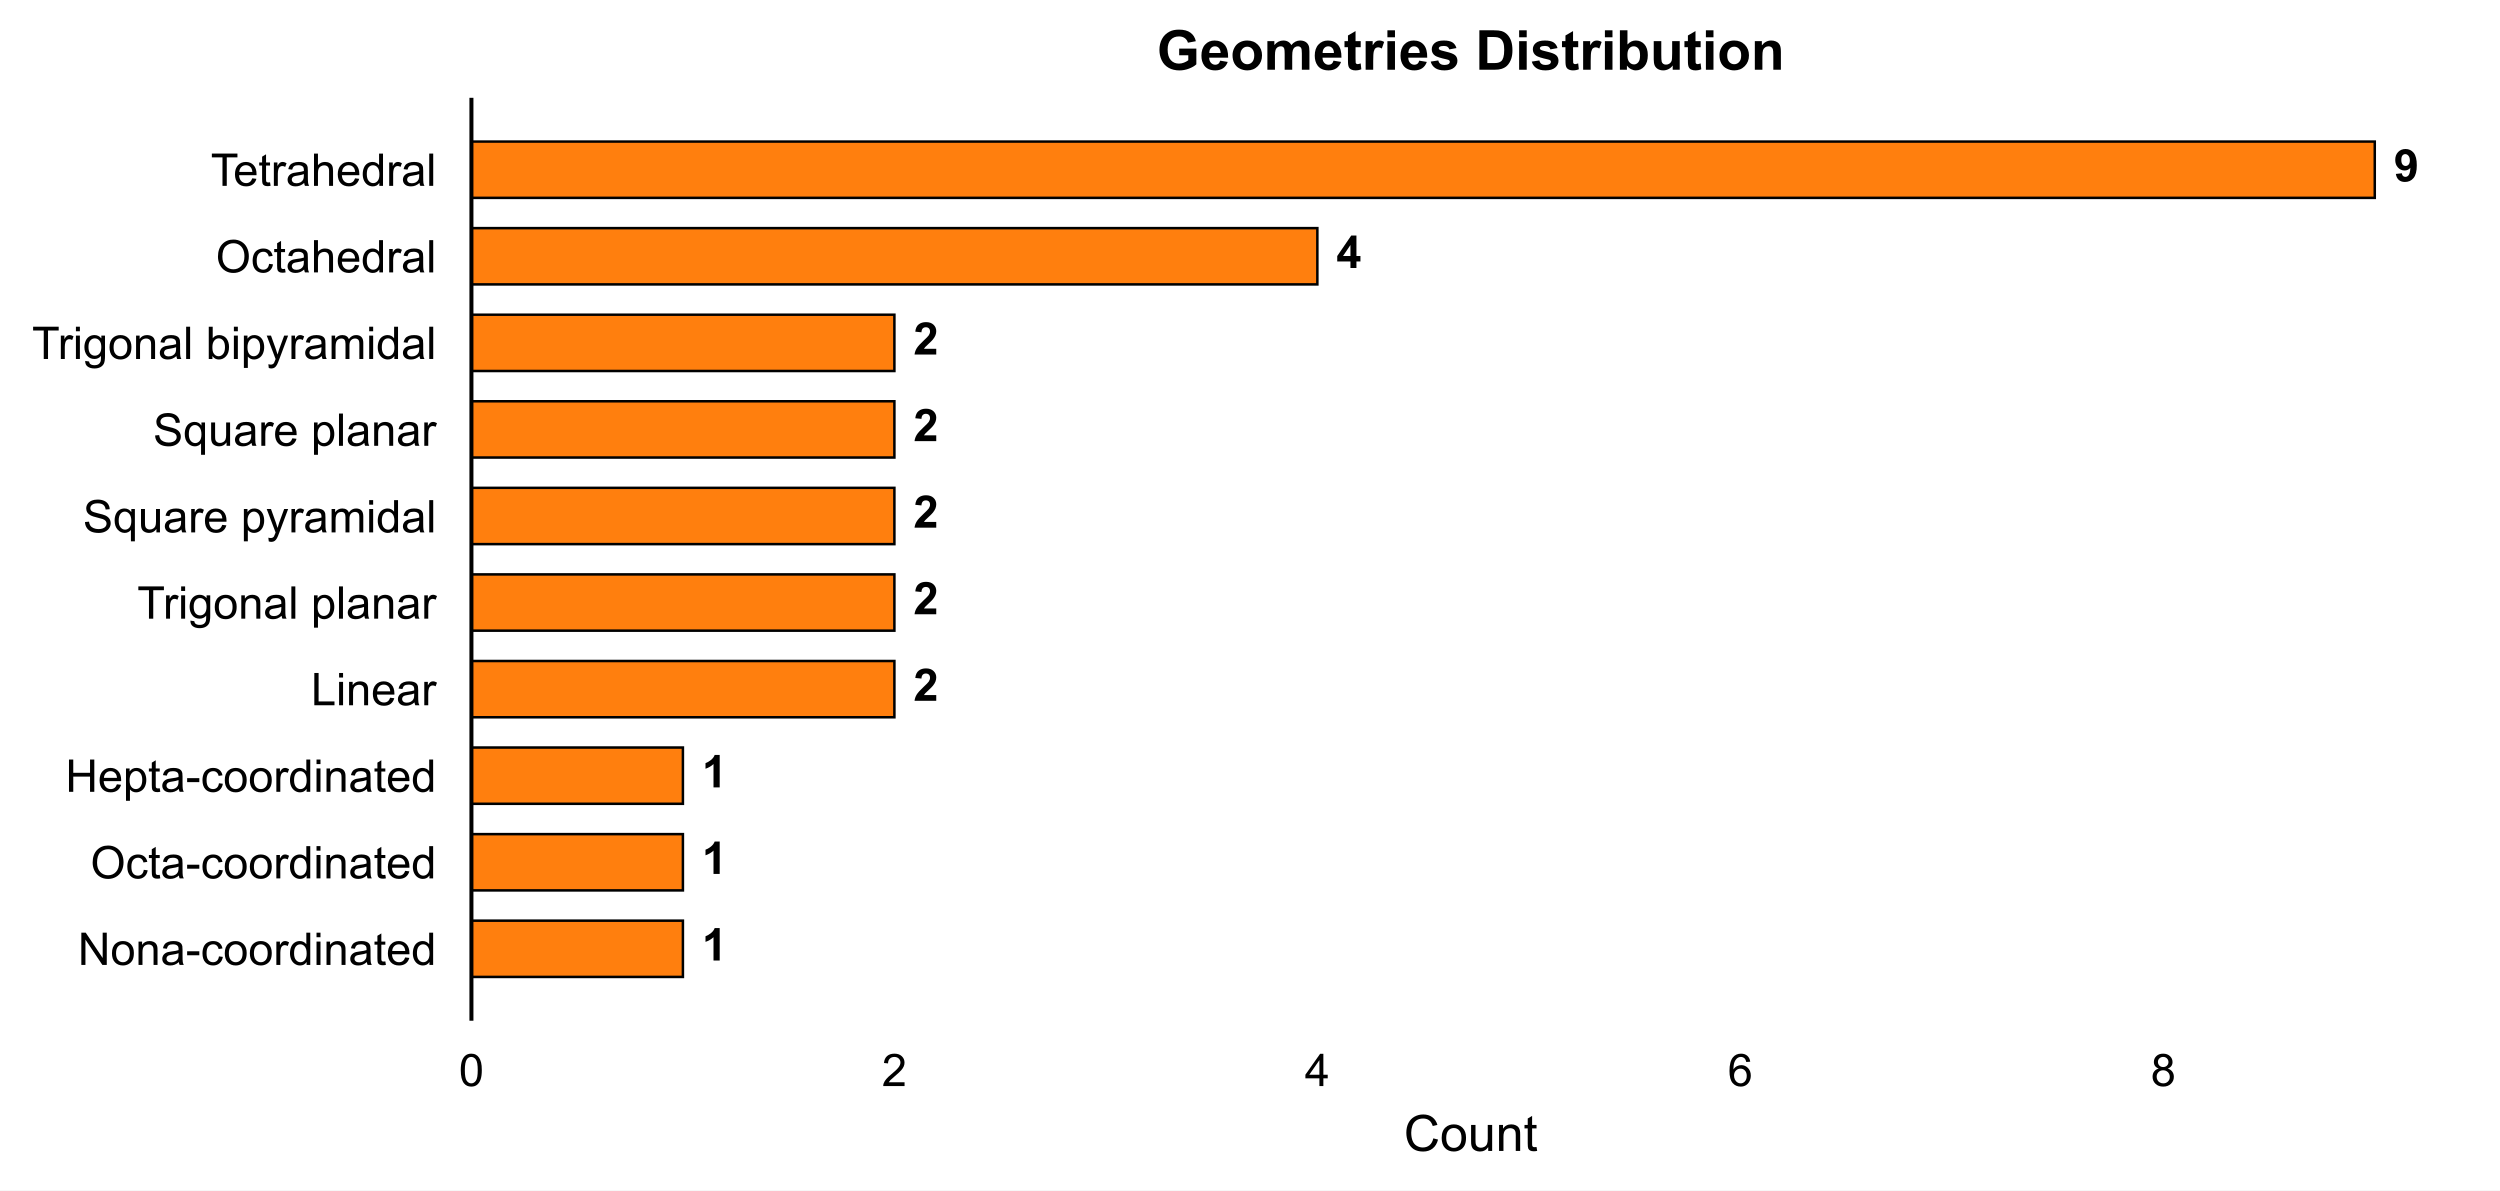
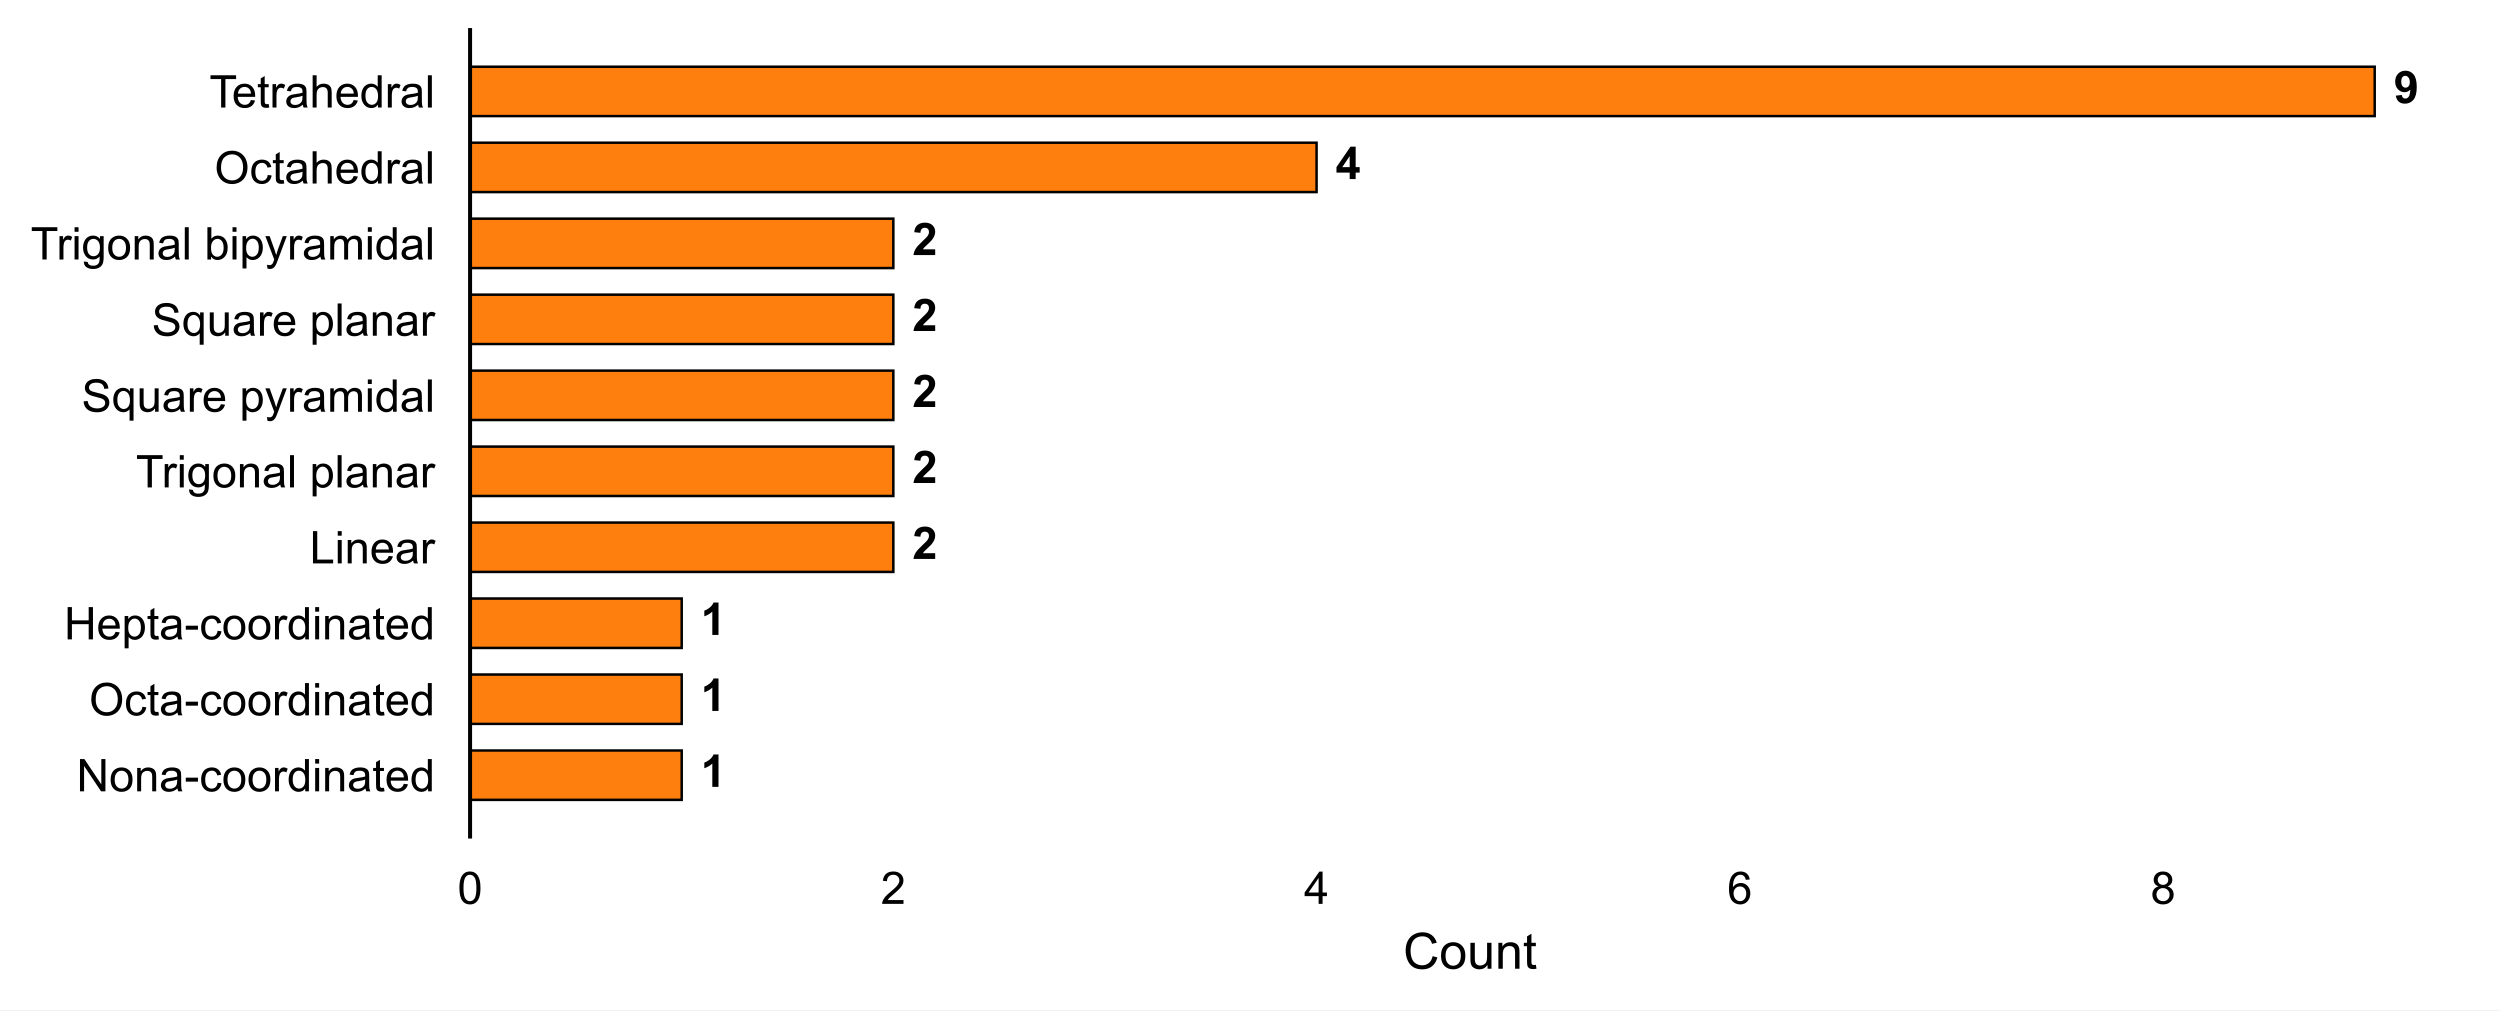
- <svg xmlns="http://www.w3.org/2000/svg" xmlns:xlink="http://www.w3.org/1999/xlink" width="498.96pt" height="237.6pt" viewBox="0 0 498.96 237.6" version="1.1">
+ <svg xmlns="http://www.w3.org/2000/svg" xmlns:xlink="http://www.w3.org/1999/xlink" width="498.96pt" height="201.6pt" viewBox="0 0 498.96 201.6" version="1.1">
  <defs>
    <style type="text/css">*{stroke-linejoin: round; stroke-linecap: butt}</style>
  </defs>
  <g id="figure_1">
    <g id="patch_1">
-       <path d="M 0 237.6  L 498.96 237.6  L 498.96 0  L 0 0  z " style="fill: #ffffff" />
+       <path d="M 0 201.6  L 498.96 201.6  L 498.96 0  L 0 0  z " style="fill: #ffffff" />
    </g>
    <g id="axes_1">
      <g id="patch_2">
-         <path d="M 94.09 203.32  L 492.96 203.32  L 492.96 19.92  L 94.09 19.92  z " style="fill: #ffffff" />
+         <path d="M 93.82 166.96  L 492.96 166.96  L 492.96 6  L 93.82 6  z " style="fill: #ffffff" />
      </g>
      <g id="patch_3">
-         <path d="M 94.09 28.256  L 473.966 28.256  L 473.966 39.487  L 94.09 39.487  z " clip-path="url(#p1de5243f79)" style="fill: #ff7f0e; stroke: #000000; stroke-width: 0.5; stroke-linejoin: miter" />
+         <path d="M 93.82 13.316  L 473.953 13.316  L 473.953 23.173  L 93.82 23.173  z " clip-path="url(#p6112ea1f41)" style="fill: #ff7f0e; stroke: #000000; stroke-width: 0.5; stroke-linejoin: miter" />
      </g>
      <g id="patch_4">
-         <path d="M 94.09 45.534  L 262.924 45.534  L 262.924 56.764  L 94.09 56.764  z " clip-path="url(#p1de5243f79)" style="fill: #ff7f0e; stroke: #000000; stroke-width: 0.5; stroke-linejoin: miter" />
+         <path d="M 93.82 28.48  L 262.768 28.48  L 262.768 38.336  L 93.82 38.336  z " clip-path="url(#p6112ea1f41)" style="fill: #ff7f0e; stroke: #000000; stroke-width: 0.5; stroke-linejoin: miter" />
      </g>
      <g id="patch_5">
-         <path d="M 94.09 62.811  L 178.507 62.811  L 178.507 74.042  L 94.09 74.042  z " clip-path="url(#p1de5243f79)" style="fill: #ff7f0e; stroke: #000000; stroke-width: 0.5; stroke-linejoin: miter" />
+         <path d="M 93.82 43.643  L 178.294 43.643  L 178.294 53.5  L 93.82 53.5  z " clip-path="url(#p6112ea1f41)" style="fill: #ff7f0e; stroke: #000000; stroke-width: 0.5; stroke-linejoin: miter" />
      </g>
      <g id="patch_6">
-         <path d="M 94.09 80.089  L 178.507 80.089  L 178.507 91.319  L 94.09 91.319  z " clip-path="url(#p1de5243f79)" style="fill: #ff7f0e; stroke: #000000; stroke-width: 0.5; stroke-linejoin: miter" />
+         <path d="M 93.82 58.807  L 178.294 58.807  L 178.294 68.663  L 93.82 68.663  z " clip-path="url(#p6112ea1f41)" style="fill: #ff7f0e; stroke: #000000; stroke-width: 0.5; stroke-linejoin: miter" />
      </g>
      <g id="patch_7">
-         <path d="M 94.09 97.366  L 178.507 97.366  L 178.507 108.596  L 94.09 108.596  z " clip-path="url(#p1de5243f79)" style="fill: #ff7f0e; stroke: #000000; stroke-width: 0.5; stroke-linejoin: miter" />
+         <path d="M 93.82 73.97  L 178.294 73.97  L 178.294 83.826  L 93.82 83.826  z " clip-path="url(#p6112ea1f41)" style="fill: #ff7f0e; stroke: #000000; stroke-width: 0.5; stroke-linejoin: miter" />
      </g>
      <g id="patch_8">
-         <path d="M 94.09 114.644  L 178.507 114.644  L 178.507 125.874  L 94.09 125.874  z " clip-path="url(#p1de5243f79)" style="fill: #ff7f0e; stroke: #000000; stroke-width: 0.5; stroke-linejoin: miter" />
+         <path d="M 93.82 89.134  L 178.294 89.134  L 178.294 98.99  L 93.82 98.99  z " clip-path="url(#p6112ea1f41)" style="fill: #ff7f0e; stroke: #000000; stroke-width: 0.5; stroke-linejoin: miter" />
      </g>
      <g id="patch_9">
-         <path d="M 94.09 131.921  L 178.507 131.921  L 178.507 143.151  L 94.09 143.151  z " clip-path="url(#p1de5243f79)" style="fill: #ff7f0e; stroke: #000000; stroke-width: 0.5; stroke-linejoin: miter" />
+         <path d="M 93.82 104.297  L 178.294 104.297  L 178.294 114.153  L 93.82 114.153  z " clip-path="url(#p6112ea1f41)" style="fill: #ff7f0e; stroke: #000000; stroke-width: 0.5; stroke-linejoin: miter" />
      </g>
      <g id="patch_10">
-         <path d="M 94.09 149.198  L 136.298 149.198  L 136.298 160.429  L 94.09 160.429  z " clip-path="url(#p1de5243f79)" style="fill: #ff7f0e; stroke: #000000; stroke-width: 0.5; stroke-linejoin: miter" />
+         <path d="M 93.82 119.46  L 136.057 119.46  L 136.057 129.317  L 93.82 129.317  z " clip-path="url(#p6112ea1f41)" style="fill: #ff7f0e; stroke: #000000; stroke-width: 0.5; stroke-linejoin: miter" />
      </g>
      <g id="patch_11">
-         <path d="M 94.09 166.476  L 136.298 166.476  L 136.298 177.706  L 94.09 177.706  z " clip-path="url(#p1de5243f79)" style="fill: #ff7f0e; stroke: #000000; stroke-width: 0.5; stroke-linejoin: miter" />
+         <path d="M 93.82 134.624  L 136.057 134.624  L 136.057 144.48  L 93.82 144.48  z " clip-path="url(#p6112ea1f41)" style="fill: #ff7f0e; stroke: #000000; stroke-width: 0.5; stroke-linejoin: miter" />
      </g>
      <g id="patch_12">
-         <path d="M 94.09 183.753  L 136.298 183.753  L 136.298 194.984  L 94.09 194.984  z " clip-path="url(#p1de5243f79)" style="fill: #ff7f0e; stroke: #000000; stroke-width: 0.5; stroke-linejoin: miter" />
+         <path d="M 93.82 149.787  L 136.057 149.787  L 136.057 159.644  L 93.82 159.644  z " clip-path="url(#p6112ea1f41)" style="fill: #ff7f0e; stroke: #000000; stroke-width: 0.5; stroke-linejoin: miter" />
      </g>
      <g id="matplotlib.axis_1">
        <g id="xtick_1">
          <g id="text_1">
-             <g transform="translate(91.58758 216.762) scale(0.09 -0.09)">
+             <g transform="translate(91.31758 180.402) scale(0.09 -0.09)">
              <defs>
                <path id="ArialMT-30" d="M 266 2259  Q 266 3072 433 3567  Q 600 4063 929 4331  Q 1259 4600 1759 4600  Q 2128 4600 2406 4451  Q 2684 4303 2865 4023  Q 3047 3744 3150 3342  Q 3253 2941 3253 2259  Q 3253 1453 3087 958  Q 2922 463 2592 192  Q 2263 -78 1759 -78  Q 1097 -78 719 397  Q 266 969 266 2259  z M 844 2259  Q 844 1131 1108 757  Q 1372 384 1759 384  Q 2147 384 2411 759  Q 2675 1134 2675 2259  Q 2675 3391 2411 3762  Q 2147 4134 1753 4134  Q 1366 4134 1134 3806  Q 844 3388 844 2259  z " transform="scale(0.015625)" />
              </defs>
              <use xlink:href="#ArialMT-30" />
            </g>
          </g>
        </g>
        <g id="xtick_2">
          <g id="text_2">
-             <g transform="translate(176.0045 216.762) scale(0.09 -0.09)">
+             <g transform="translate(175.7917 180.402) scale(0.09 -0.09)">
              <defs>
                <path id="ArialMT-32" d="M 3222 541  L 3222 0  L 194 0  Q 188 203 259 391  Q 375 700 629 1000  Q 884 1300 1366 1694  Q 2113 2306 2375 2664  Q 2638 3022 2638 3341  Q 2638 3675 2398 3904  Q 2159 4134 1775 4134  Q 1369 4134 1125 3890  Q 881 3647 878 3216  L 300 3275  Q 359 3922 746 4261  Q 1134 4600 1788 4600  Q 2447 4600 2831 4234  Q 3216 3869 3216 3328  Q 3216 3053 3103 2787  Q 2991 2522 2730 2228  Q 2469 1934 1863 1422  Q 1356 997 1212 845  Q 1069 694 975 541  L 3222 541  z " transform="scale(0.015625)" />
              </defs>
              <use xlink:href="#ArialMT-32" />
            </g>
          </g>
        </g>
        <g id="xtick_3">
          <g id="text_3">
-             <g transform="translate(260.4214 216.762) scale(0.09 -0.09)">
+             <g transform="translate(260.2657 180.402) scale(0.09 -0.09)">
              <defs>
                <path id="ArialMT-34" d="M 2069 0  L 2069 1097  L 81 1097  L 81 1613  L 2172 4581  L 2631 4581  L 2631 1613  L 3250 1613  L 3250 1097  L 2631 1097  L 2631 0  L 2069 0  z M 2069 1613  L 2069 3678  L 634 1613  L 2069 1613  z " transform="scale(0.015625)" />
              </defs>
              <use xlink:href="#ArialMT-34" />
            </g>
          </g>
        </g>
        <g id="xtick_4">
          <g id="text_4">
-             <g transform="translate(344.8384 216.762) scale(0.09 -0.09)">
+             <g transform="translate(344.7398 180.402) scale(0.09 -0.09)">
              <defs>
                <path id="ArialMT-36" d="M 3184 3459  L 2625 3416  Q 2550 3747 2413 3897  Q 2184 4138 1850 4138  Q 1581 4138 1378 3988  Q 1113 3794 959 3422  Q 806 3050 800 2363  Q 1003 2672 1297 2822  Q 1591 2972 1913 2972  Q 2475 2972 2870 2558  Q 3266 2144 3266 1488  Q 3266 1056 3080 686  Q 2894 316 2569 119  Q 2244 -78 1831 -78  Q 1128 -78 684 439  Q 241 956 241 2144  Q 241 3472 731 4075  Q 1159 4600 1884 4600  Q 2425 4600 2770 4297  Q 3116 3994 3184 3459  z M 888 1484  Q 888 1194 1011 928  Q 1134 663 1356 523  Q 1578 384 1822 384  Q 2178 384 2434 671  Q 2691 959 2691 1453  Q 2691 1928 2437 2201  Q 2184 2475 1800 2475  Q 1419 2475 1153 2201  Q 888 1928 888 1484  z " transform="scale(0.015625)" />
              </defs>
              <use xlink:href="#ArialMT-36" />
            </g>
          </g>
        </g>
        <g id="xtick_5">
          <g id="text_5">
-             <g transform="translate(429.2553 216.762) scale(0.09 -0.09)">
+             <g transform="translate(429.2139 180.402) scale(0.09 -0.09)">
              <defs>
                <path id="ArialMT-38" d="M 1131 2484  Q 781 2613 612 2850  Q 444 3088 444 3419  Q 444 3919 803 4259  Q 1163 4600 1759 4600  Q 2359 4600 2725 4251  Q 3091 3903 3091 3403  Q 3091 3084 2923 2848  Q 2756 2613 2416 2484  Q 2838 2347 3058 2040  Q 3278 1734 3278 1309  Q 3278 722 2862 322  Q 2447 -78 1769 -78  Q 1091 -78 675 323  Q 259 725 259 1325  Q 259 1772 486 2073  Q 713 2375 1131 2484  z M 1019 3438  Q 1019 3113 1228 2906  Q 1438 2700 1772 2700  Q 2097 2700 2305 2904  Q 2513 3109 2513 3406  Q 2513 3716 2298 3927  Q 2084 4138 1766 4138  Q 1444 4138 1231 3931  Q 1019 3725 1019 3438  z M 838 1322  Q 838 1081 952 856  Q 1066 631 1291 507  Q 1516 384 1775 384  Q 2178 384 2440 643  Q 2703 903 2703 1303  Q 2703 1709 2433 1975  Q 2163 2241 1756 2241  Q 1359 2241 1098 1978  Q 838 1716 838 1322  z " transform="scale(0.015625)" />
              </defs>
              <use xlink:href="#ArialMT-38" />
            </g>
          </g>
        </g>
        <g id="text_6">
-           <g transform="translate(280.1836 229.7086) scale(0.1 -0.1)">
+           <g transform="translate(280.0486 193.3486) scale(0.1 -0.1)">
            <defs>
              <path id="ArialMT-43" d="M 3763 1606  L 4369 1453  Q 4178 706 3683 314  Q 3188 -78 2472 -78  Q 1731 -78 1267 223  Q 803 525 561 1097  Q 319 1669 319 2325  Q 319 3041 592 3573  Q 866 4106 1370 4382  Q 1875 4659 2481 4659  Q 3169 4659 3637 4309  Q 4106 3959 4291 3325  L 3694 3184  Q 3534 3684 3231 3912  Q 2928 4141 2469 4141  Q 1941 4141 1586 3887  Q 1231 3634 1087 3207  Q 944 2781 944 2328  Q 944 1744 1114 1308  Q 1284 872 1643 656  Q 2003 441 2422 441  Q 2931 441 3284 734  Q 3638 1028 3763 1606  z " transform="scale(0.015625)" />
              <path id="ArialMT-6f" d="M 213 1659  Q 213 2581 725 3025  Q 1153 3394 1769 3394  Q 2453 3394 2887 2945  Q 3322 2497 3322 1706  Q 3322 1066 3130 698  Q 2938 331 2570 128  Q 2203 -75 1769 -75  Q 1072 -75 642 372  Q 213 819 213 1659  z M 791 1659  Q 791 1022 1069 705  Q 1347 388 1769 388  Q 2188 388 2466 706  Q 2744 1025 2744 1678  Q 2744 2294 2464 2611  Q 2184 2928 1769 2928  Q 1347 2928 1069 2612  Q 791 2297 791 1659  z " transform="scale(0.015625)" />
              <path id="ArialMT-75" d="M 2597 0  L 2597 488  Q 2209 -75 1544 -75  Q 1250 -75 995 37  Q 741 150 617 320  Q 494 491 444 738  Q 409 903 409 1263  L 409 3319  L 972 3319  L 972 1478  Q 972 1038 1006 884  Q 1059 663 1231 536  Q 1403 409 1656 409  Q 1909 409 2131 539  Q 2353 669 2445 892  Q 2538 1116 2538 1541  L 2538 3319  L 3100 3319  L 3100 0  L 2597 0  z " transform="scale(0.015625)" />
              <path id="ArialMT-6e" d="M 422 0  L 422 3319  L 928 3319  L 928 2847  Q 1294 3394 1984 3394  Q 2284 3394 2536 3286  Q 2788 3178 2913 3003  Q 3038 2828 3088 2588  Q 3119 2431 3119 2041  L 3119 0  L 2556 0  L 2556 2019  Q 2556 2363 2490 2533  Q 2425 2703 2258 2804  Q 2091 2906 1866 2906  Q 1506 2906 1245 2678  Q 984 2450 984 1813  L 984 0  L 422 0  z " transform="scale(0.015625)" />
              <path id="ArialMT-74" d="M 1650 503  L 1731 6  Q 1494 -44 1306 -44  Q 1000 -44 831 53  Q 663 150 594 308  Q 525 466 525 972  L 525 2881  L 113 2881  L 113 3319  L 525 3319  L 525 4141  L 1084 4478  L 1084 3319  L 1650 3319  L 1650 2881  L 1084 2881  L 1084 941  Q 1084 700 1114 631  Q 1144 563 1211 522  Q 1278 481 1403 481  Q 1497 481 1650 503  z " transform="scale(0.015625)" />
            </defs>
            <use xlink:href="#ArialMT-43" />
            <use xlink:href="#ArialMT-6f" x="72.217" />
            <use xlink:href="#ArialMT-75" x="127.832" />
            <use xlink:href="#ArialMT-6e" x="183.447" />
            <use xlink:href="#ArialMT-74" x="239.062" />
          </g>
        </g>
      </g>
      <g id="matplotlib.axis_2">
        <g id="ytick_1">
          <g id="text_7">
-             <g transform="translate(42.07172 37.09255) scale(0.09 -0.09)">
+             <g transform="translate(41.80172 21.4655) scale(0.09 -0.09)">
              <defs>
                <path id="ArialMT-54" d="M 1659 0  L 1659 4041  L 150 4041  L 150 4581  L 3781 4581  L 3781 4041  L 2266 4041  L 2266 0  L 1659 0  z " transform="scale(0.015625)" />
                <path id="ArialMT-65" d="M 2694 1069  L 3275 997  Q 3138 488 2766 206  Q 2394 -75 1816 -75  Q 1088 -75 661 373  Q 234 822 234 1631  Q 234 2469 665 2931  Q 1097 3394 1784 3394  Q 2450 3394 2872 2941  Q 3294 2488 3294 1666  Q 3294 1616 3291 1516  L 816 1516  Q 847 969 1125 678  Q 1403 388 1819 388  Q 2128 388 2347 550  Q 2566 713 2694 1069  z M 847 1978  L 2700 1978  Q 2663 2397 2488 2606  Q 2219 2931 1791 2931  Q 1403 2931 1139 2672  Q 875 2413 847 1978  z " transform="scale(0.015625)" />
                <path id="ArialMT-72" d="M 416 0  L 416 3319  L 922 3319  L 922 2816  Q 1116 3169 1280 3281  Q 1444 3394 1641 3394  Q 1925 3394 2219 3213  L 2025 2691  Q 1819 2813 1613 2813  Q 1428 2813 1281 2702  Q 1134 2591 1072 2394  Q 978 2094 978 1738  L 978 0  L 416 0  z " transform="scale(0.015625)" />
                <path id="ArialMT-61" d="M 2588 409  Q 2275 144 1986 34  Q 1697 -75 1366 -75  Q 819 -75 525 192  Q 231 459 231 875  Q 231 1119 342 1320  Q 453 1522 633 1644  Q 813 1766 1038 1828  Q 1203 1872 1538 1913  Q 2219 1994 2541 2106  Q 2544 2222 2544 2253  Q 2544 2597 2384 2738  Q 2169 2928 1744 2928  Q 1347 2928 1158 2789  Q 969 2650 878 2297  L 328 2372  Q 403 2725 575 2942  Q 747 3159 1072 3276  Q 1397 3394 1825 3394  Q 2250 3394 2515 3294  Q 2781 3194 2906 3042  Q 3031 2891 3081 2659  Q 3109 2516 3109 2141  L 3109 1391  Q 3109 606 3145 398  Q 3181 191 3288 0  L 2700 0  Q 2613 175 2588 409  z M 2541 1666  Q 2234 1541 1622 1453  Q 1275 1403 1131 1340  Q 988 1278 909 1158  Q 831 1038 831 891  Q 831 666 1001 516  Q 1172 366 1500 366  Q 1825 366 2078 508  Q 2331 650 2450 897  Q 2541 1088 2541 1459  L 2541 1666  z " transform="scale(0.015625)" />
                <path id="ArialMT-68" d="M 422 0  L 422 4581  L 984 4581  L 984 2938  Q 1378 3394 1978 3394  Q 2347 3394 2619 3248  Q 2891 3103 3008 2847  Q 3125 2591 3125 2103  L 3125 0  L 2563 0  L 2563 2103  Q 2563 2525 2380 2717  Q 2197 2909 1863 2909  Q 1613 2909 1392 2779  Q 1172 2650 1078 2428  Q 984 2206 984 1816  L 984 0  L 422 0  z " transform="scale(0.015625)" />
                <path id="ArialMT-64" d="M 2575 0  L 2575 419  Q 2259 -75 1647 -75  Q 1250 -75 917 144  Q 584 363 401 755  Q 219 1147 219 1656  Q 219 2153 384 2558  Q 550 2963 881 3178  Q 1213 3394 1622 3394  Q 1922 3394 2156 3267  Q 2391 3141 2538 2938  L 2538 4581  L 3097 4581  L 3097 0  L 2575 0  z M 797 1656  Q 797 1019 1065 703  Q 1334 388 1700 388  Q 2069 388 2326 689  Q 2584 991 2584 1609  Q 2584 2291 2321 2609  Q 2059 2928 1675 2928  Q 1300 2928 1048 2622  Q 797 2316 797 1656  z " transform="scale(0.015625)" />
                <path id="ArialMT-6c" d="M 409 0  L 409 4581  L 972 4581  L 972 0  L 409 0  z " transform="scale(0.015625)" />
              </defs>
              <use xlink:href="#ArialMT-54" />
              <use xlink:href="#ArialMT-65" x="49.959" />
              <use xlink:href="#ArialMT-74" x="105.574" />
              <use xlink:href="#ArialMT-72" x="133.357" />
              <use xlink:href="#ArialMT-61" x="166.658" />
              <use xlink:href="#ArialMT-68" x="222.273" />
              <use xlink:href="#ArialMT-65" x="277.889" />
              <use xlink:href="#ArialMT-64" x="333.504" />
              <use xlink:href="#ArialMT-72" x="389.119" />
              <use xlink:href="#ArialMT-61" x="422.42" />
              <use xlink:href="#ArialMT-6c" x="478.035" />
            </g>
          </g>
        </g>
        <g id="ytick_2">
          <g id="text_8">
-             <g transform="translate(43.06875 54.36998) scale(0.09 -0.09)">
+             <g transform="translate(42.79875 36.62895) scale(0.09 -0.09)">
              <defs>
                <path id="ArialMT-4f" d="M 309 2231  Q 309 3372 921 4017  Q 1534 4663 2503 4663  Q 3138 4663 3647 4359  Q 4156 4056 4423 3514  Q 4691 2972 4691 2284  Q 4691 1588 4409 1038  Q 4128 488 3612 205  Q 3097 -78 2500 -78  Q 1853 -78 1343 234  Q 834 547 571 1087  Q 309 1628 309 2231  z M 934 2222  Q 934 1394 1379 917  Q 1825 441 2497 441  Q 3181 441 3623 922  Q 4066 1403 4066 2288  Q 4066 2847 3877 3264  Q 3688 3681 3323 3911  Q 2959 4141 2506 4141  Q 1863 4141 1398 3698  Q 934 3256 934 2222  z " transform="scale(0.015625)" />
                <path id="ArialMT-63" d="M 2588 1216  L 3141 1144  Q 3050 572 2676 248  Q 2303 -75 1759 -75  Q 1078 -75 664 370  Q 250 816 250 1647  Q 250 2184 428 2587  Q 606 2991 970 3192  Q 1334 3394 1763 3394  Q 2303 3394 2647 3120  Q 2991 2847 3088 2344  L 2541 2259  Q 2463 2594 2264 2762  Q 2066 2931 1784 2931  Q 1359 2931 1093 2626  Q 828 2322 828 1663  Q 828 994 1084 691  Q 1341 388 1753 388  Q 2084 388 2306 591  Q 2528 794 2588 1216  z " transform="scale(0.015625)" />
              </defs>
              <use xlink:href="#ArialMT-4f" />
              <use xlink:href="#ArialMT-63" x="77.783" />
              <use xlink:href="#ArialMT-74" x="127.783" />
              <use xlink:href="#ArialMT-61" x="155.566" />
              <use xlink:href="#ArialMT-68" x="211.182" />
              <use xlink:href="#ArialMT-65" x="266.797" />
              <use xlink:href="#ArialMT-64" x="322.412" />
              <use xlink:href="#ArialMT-72" x="378.027" />
              <use xlink:href="#ArialMT-61" x="411.328" />
              <use xlink:href="#ArialMT-6c" x="466.943" />
            </g>
          </g>
        </g>
        <g id="ytick_3">
          <g id="text_9">
-             <g transform="translate(6.397969 71.64742) scale(0.09 -0.09)">
+             <g transform="translate(6.127969 51.7924) scale(0.09 -0.09)">
              <defs>
                <path id="ArialMT-69" d="M 425 3934  L 425 4581  L 988 4581  L 988 3934  L 425 3934  z M 425 0  L 425 3319  L 988 3319  L 988 0  L 425 0  z " transform="scale(0.015625)" />
                <path id="ArialMT-67" d="M 319 -275  L 866 -356  Q 900 -609 1056 -725  Q 1266 -881 1628 -881  Q 2019 -881 2231 -725  Q 2444 -569 2519 -288  Q 2563 -116 2559 434  Q 2191 0 1641 0  Q 956 0 581 494  Q 206 988 206 1678  Q 206 2153 378 2554  Q 550 2956 876 3175  Q 1203 3394 1644 3394  Q 2231 3394 2613 2919  L 2613 3319  L 3131 3319  L 3131 450  Q 3131 -325 2973 -648  Q 2816 -972 2473 -1159  Q 2131 -1347 1631 -1347  Q 1038 -1347 672 -1080  Q 306 -813 319 -275  z M 784 1719  Q 784 1066 1043 766  Q 1303 466 1694 466  Q 2081 466 2343 764  Q 2606 1063 2606 1700  Q 2606 2309 2336 2618  Q 2066 2928 1684 2928  Q 1309 2928 1046 2623  Q 784 2319 784 1719  z " transform="scale(0.015625)" />
                <path id="ArialMT-a0" transform="scale(0.015625)" />
                <path id="ArialMT-62" d="M 941 0  L 419 0  L 419 4581  L 981 4581  L 981 2947  Q 1338 3394 1891 3394  Q 2197 3394 2470 3270  Q 2744 3147 2920 2923  Q 3097 2700 3197 2384  Q 3297 2069 3297 1709  Q 3297 856 2875 390  Q 2453 -75 1863 -75  Q 1275 -75 941 416  L 941 0  z M 934 1684  Q 934 1088 1097 822  Q 1363 388 1816 388  Q 2184 388 2453 708  Q 2722 1028 2722 1663  Q 2722 2313 2464 2622  Q 2206 2931 1841 2931  Q 1472 2931 1203 2611  Q 934 2291 934 1684  z " transform="scale(0.015625)" />
                <path id="ArialMT-70" d="M 422 -1272  L 422 3319  L 934 3319  L 934 2888  Q 1116 3141 1344 3267  Q 1572 3394 1897 3394  Q 2322 3394 2647 3175  Q 2972 2956 3137 2557  Q 3303 2159 3303 1684  Q 3303 1175 3120 767  Q 2938 359 2589 142  Q 2241 -75 1856 -75  Q 1575 -75 1351 44  Q 1128 163 984 344  L 984 -1272  L 422 -1272  z M 931 1641  Q 931 1000 1190 694  Q 1450 388 1819 388  Q 2194 388 2461 705  Q 2728 1022 2728 1688  Q 2728 2322 2467 2637  Q 2206 2953 1844 2953  Q 1484 2953 1207 2617  Q 931 2281 931 1641  z " transform="scale(0.015625)" />
                <path id="ArialMT-79" d="M 397 -1278  L 334 -750  Q 519 -800 656 -800  Q 844 -800 956 -737  Q 1069 -675 1141 -563  Q 1194 -478 1313 -144  Q 1328 -97 1363 -6  L 103 3319  L 709 3319  L 1400 1397  Q 1534 1031 1641 628  Q 1738 1016 1872 1384  L 2581 3319  L 3144 3319  L 1881 -56  Q 1678 -603 1566 -809  Q 1416 -1088 1222 -1217  Q 1028 -1347 759 -1347  Q 597 -1347 397 -1278  z " transform="scale(0.015625)" />
                <path id="ArialMT-6d" d="M 422 0  L 422 3319  L 925 3319  L 925 2853  Q 1081 3097 1340 3245  Q 1600 3394 1931 3394  Q 2300 3394 2536 3241  Q 2772 3088 2869 2813  Q 3263 3394 3894 3394  Q 4388 3394 4653 3120  Q 4919 2847 4919 2278  L 4919 0  L 4359 0  L 4359 2091  Q 4359 2428 4304 2576  Q 4250 2725 4106 2815  Q 3963 2906 3769 2906  Q 3419 2906 3187 2673  Q 2956 2441 2956 1928  L 2956 0  L 2394 0  L 2394 2156  Q 2394 2531 2256 2718  Q 2119 2906 1806 2906  Q 1569 2906 1367 2781  Q 1166 2656 1075 2415  Q 984 2175 984 1722  L 984 0  L 422 0  z " transform="scale(0.015625)" />
              </defs>
              <use xlink:href="#ArialMT-54" />
              <use xlink:href="#ArialMT-72" x="57.334" />
              <use xlink:href="#ArialMT-69" x="90.635" />
              <use xlink:href="#ArialMT-67" x="112.852" />
              <use xlink:href="#ArialMT-6f" x="168.467" />
              <use xlink:href="#ArialMT-6e" x="224.082" />
              <use xlink:href="#ArialMT-61" x="279.697" />
              <use xlink:href="#ArialMT-6c" x="335.312" />
              <use xlink:href="#ArialMT-a0" x="357.529" />
              <use xlink:href="#ArialMT-62" x="385.312" />
              <use xlink:href="#ArialMT-69" x="440.928" />
              <use xlink:href="#ArialMT-70" x="463.145" />
              <use xlink:href="#ArialMT-79" x="518.76" />
              <use xlink:href="#ArialMT-72" x="568.76" />
              <use xlink:href="#ArialMT-61" x="602.061" />
              <use xlink:href="#ArialMT-6d" x="657.676" />
              <use xlink:href="#ArialMT-69" x="740.977" />
              <use xlink:href="#ArialMT-64" x="763.193" />
              <use xlink:href="#ArialMT-61" x="818.809" />
              <use xlink:href="#ArialMT-6c" x="874.424" />
            </g>
          </g>
        </g>
        <g id="ytick_4">
          <g id="text_10">
-             <g transform="translate(30.55453 88.9797) scale(0.09 -0.09)">
+             <g transform="translate(30.28453 67.01069) scale(0.09 -0.09)">
              <defs>
                <path id="ArialMT-53" d="M 288 1472  L 859 1522  Q 900 1178 1048 958  Q 1197 738 1509 602  Q 1822 466 2213 466  Q 2559 466 2825 569  Q 3091 672 3220 851  Q 3350 1031 3350 1244  Q 3350 1459 3225 1620  Q 3100 1781 2813 1891  Q 2628 1963 1997 2114  Q 1366 2266 1113 2400  Q 784 2572 623 2826  Q 463 3081 463 3397  Q 463 3744 659 4045  Q 856 4347 1234 4503  Q 1613 4659 2075 4659  Q 2584 4659 2973 4495  Q 3363 4331 3572 4012  Q 3781 3694 3797 3291  L 3216 3247  Q 3169 3681 2898 3903  Q 2628 4125 2100 4125  Q 1550 4125 1298 3923  Q 1047 3722 1047 3438  Q 1047 3191 1225 3031  Q 1400 2872 2139 2705  Q 2878 2538 3153 2413  Q 3553 2228 3743 1945  Q 3934 1663 3934 1294  Q 3934 928 3725 604  Q 3516 281 3123 101  Q 2731 -78 2241 -78  Q 1619 -78 1198 103  Q 778 284 539 648  Q 300 1013 288 1472  z " transform="scale(0.015625)" />
                <path id="ArialMT-71" d="M 2538 -1272  L 2538 353  Q 2406 169 2170 47  Q 1934 -75 1669 -75  Q 1078 -75 651 397  Q 225 869 225 1691  Q 225 2191 398 2587  Q 572 2984 901 3189  Q 1231 3394 1625 3394  Q 2241 3394 2594 2875  L 2594 3319  L 3100 3319  L 3100 -1272  L 2538 -1272  z M 803 1669  Q 803 1028 1072 708  Q 1341 388 1716 388  Q 2075 388 2334 692  Q 2594 997 2594 1619  Q 2594 2281 2320 2615  Q 2047 2950 1678 2950  Q 1313 2950 1058 2639  Q 803 2328 803 1669  z " transform="scale(0.015625)" />
              </defs>
              <use xlink:href="#ArialMT-53" />
              <use xlink:href="#ArialMT-71" x="66.699" />
              <use xlink:href="#ArialMT-75" x="122.314" />
              <use xlink:href="#ArialMT-61" x="177.93" />
              <use xlink:href="#ArialMT-72" x="233.545" />
              <use xlink:href="#ArialMT-65" x="266.846" />
              <use xlink:href="#ArialMT-a0" x="322.461" />
              <use xlink:href="#ArialMT-70" x="350.244" />
              <use xlink:href="#ArialMT-6c" x="405.859" />
              <use xlink:href="#ArialMT-61" x="428.076" />
              <use xlink:href="#ArialMT-6e" x="483.691" />
              <use xlink:href="#ArialMT-61" x="539.307" />
              <use xlink:href="#ArialMT-72" x="594.922" />
            </g>
          </g>
        </g>
        <g id="ytick_5">
          <g id="text_11">
-             <g transform="translate(16.55813 106.2571) scale(0.09 -0.09)">
+             <g transform="translate(16.28813 82.17414) scale(0.09 -0.09)">
              <use xlink:href="#ArialMT-53" />
              <use xlink:href="#ArialMT-71" x="66.699" />
              <use xlink:href="#ArialMT-75" x="122.314" />
              <use xlink:href="#ArialMT-61" x="177.93" />
              <use xlink:href="#ArialMT-72" x="233.545" />
              <use xlink:href="#ArialMT-65" x="266.846" />
              <use xlink:href="#ArialMT-a0" x="322.461" />
              <use xlink:href="#ArialMT-70" x="350.244" />
              <use xlink:href="#ArialMT-79" x="405.859" />
              <use xlink:href="#ArialMT-72" x="455.859" />
              <use xlink:href="#ArialMT-61" x="489.16" />
              <use xlink:href="#ArialMT-6d" x="544.775" />
              <use xlink:href="#ArialMT-69" x="628.076" />
              <use xlink:href="#ArialMT-64" x="650.293" />
              <use xlink:href="#ArialMT-61" x="705.908" />
              <use xlink:href="#ArialMT-6c" x="761.523" />
            </g>
          </g>
        </g>
        <g id="ytick_6">
          <g id="text_12">
-             <g transform="translate(27.39891 123.4797) scale(0.09 -0.09)">
+             <g transform="translate(27.12891 97.28274) scale(0.09 -0.09)">
              <use xlink:href="#ArialMT-54" />
              <use xlink:href="#ArialMT-72" x="57.334" />
              <use xlink:href="#ArialMT-69" x="90.635" />
              <use xlink:href="#ArialMT-67" x="112.852" />
              <use xlink:href="#ArialMT-6f" x="168.467" />
              <use xlink:href="#ArialMT-6e" x="224.082" />
              <use xlink:href="#ArialMT-61" x="279.697" />
              <use xlink:href="#ArialMT-6c" x="335.312" />
              <use xlink:href="#ArialMT-a0" x="357.529" />
              <use xlink:href="#ArialMT-70" x="385.312" />
              <use xlink:href="#ArialMT-6c" x="440.928" />
              <use xlink:href="#ArialMT-61" x="463.145" />
              <use xlink:href="#ArialMT-6e" x="518.76" />
              <use xlink:href="#ArialMT-61" x="574.375" />
              <use xlink:href="#ArialMT-72" x="629.99" />
            </g>
          </g>
        </g>
        <g id="ytick_7">
          <g id="text_13">
-             <g transform="translate(62.07422 140.7572) scale(0.09 -0.09)">
+             <g transform="translate(61.80422 112.4462) scale(0.09 -0.09)">
              <defs>
                <path id="ArialMT-4c" d="M 469 0  L 469 4581  L 1075 4581  L 1075 541  L 3331 541  L 3331 0  L 469 0  z " transform="scale(0.015625)" />
              </defs>
              <use xlink:href="#ArialMT-4c" />
              <use xlink:href="#ArialMT-69" x="55.615" />
              <use xlink:href="#ArialMT-6e" x="77.832" />
              <use xlink:href="#ArialMT-65" x="133.447" />
              <use xlink:href="#ArialMT-61" x="189.062" />
              <use xlink:href="#ArialMT-72" x="244.678" />
            </g>
          </g>
        </g>
        <g id="ytick_8">
          <g id="text_14">
-             <g transform="translate(13.04813 158.0346) scale(0.09 -0.09)">
+             <g transform="translate(12.77812 127.6096) scale(0.09 -0.09)">
              <defs>
                <path id="ArialMT-48" d="M 513 0  L 513 4581  L 1119 4581  L 1119 2700  L 3500 2700  L 3500 4581  L 4106 4581  L 4106 0  L 3500 0  L 3500 2159  L 1119 2159  L 1119 0  L 513 0  z " transform="scale(0.015625)" />
                <path id="ArialMT-2d" d="M 203 1375  L 203 1941  L 1931 1941  L 1931 1375  L 203 1375  z " transform="scale(0.015625)" />
              </defs>
              <use xlink:href="#ArialMT-48" />
              <use xlink:href="#ArialMT-65" x="72.217" />
              <use xlink:href="#ArialMT-70" x="127.832" />
              <use xlink:href="#ArialMT-74" x="183.447" />
              <use xlink:href="#ArialMT-61" x="211.23" />
              <use xlink:href="#ArialMT-2d" x="266.846" />
              <use xlink:href="#ArialMT-63" x="300.146" />
              <use xlink:href="#ArialMT-6f" x="350.146" />
              <use xlink:href="#ArialMT-6f" x="405.762" />
              <use xlink:href="#ArialMT-72" x="461.377" />
              <use xlink:href="#ArialMT-64" x="494.678" />
              <use xlink:href="#ArialMT-69" x="550.293" />
              <use xlink:href="#ArialMT-6e" x="572.51" />
              <use xlink:href="#ArialMT-61" x="628.125" />
              <use xlink:href="#ArialMT-74" x="683.74" />
              <use xlink:href="#ArialMT-65" x="711.523" />
              <use xlink:href="#ArialMT-64" x="767.139" />
            </g>
          </g>
        </g>
        <g id="ytick_9">
          <g id="text_15">
-             <g transform="translate(18.05719 175.312) scale(0.09 -0.09)">
+             <g transform="translate(17.78719 142.7731) scale(0.09 -0.09)">
              <use xlink:href="#ArialMT-4f" />
              <use xlink:href="#ArialMT-63" x="77.783" />
              <use xlink:href="#ArialMT-74" x="127.783" />
              <use xlink:href="#ArialMT-61" x="155.566" />
              <use xlink:href="#ArialMT-2d" x="211.182" />
              <use xlink:href="#ArialMT-63" x="244.482" />
              <use xlink:href="#ArialMT-6f" x="294.482" />
              <use xlink:href="#ArialMT-6f" x="350.098" />
              <use xlink:href="#ArialMT-72" x="405.713" />
              <use xlink:href="#ArialMT-64" x="439.014" />
              <use xlink:href="#ArialMT-69" x="494.629" />
              <use xlink:href="#ArialMT-6e" x="516.846" />
              <use xlink:href="#ArialMT-61" x="572.461" />
              <use xlink:href="#ArialMT-74" x="628.076" />
              <use xlink:href="#ArialMT-65" x="655.859" />
              <use xlink:href="#ArialMT-64" x="711.475" />
            </g>
          </g>
        </g>
        <g id="ytick_10">
          <g id="text_16">
-             <g transform="translate(15.54844 192.5895) scale(0.09 -0.09)">
+             <g transform="translate(15.27844 157.9365) scale(0.09 -0.09)">
              <defs>
                <path id="ArialMT-4e" d="M 488 0  L 488 4581  L 1109 4581  L 3516 984  L 3516 4581  L 4097 4581  L 4097 0  L 3475 0  L 1069 3600  L 1069 0  L 488 0  z " transform="scale(0.015625)" />
              </defs>
              <use xlink:href="#ArialMT-4e" />
              <use xlink:href="#ArialMT-6f" x="72.217" />
              <use xlink:href="#ArialMT-6e" x="127.832" />
              <use xlink:href="#ArialMT-61" x="183.447" />
              <use xlink:href="#ArialMT-2d" x="239.062" />
              <use xlink:href="#ArialMT-63" x="272.363" />
              <use xlink:href="#ArialMT-6f" x="322.363" />
              <use xlink:href="#ArialMT-6f" x="377.979" />
              <use xlink:href="#ArialMT-72" x="433.594" />
              <use xlink:href="#ArialMT-64" x="466.895" />
              <use xlink:href="#ArialMT-69" x="522.51" />
              <use xlink:href="#ArialMT-6e" x="544.727" />
              <use xlink:href="#ArialMT-61" x="600.342" />
              <use xlink:href="#ArialMT-74" x="655.957" />
              <use xlink:href="#ArialMT-65" x="683.74" />
              <use xlink:href="#ArialMT-64" x="739.355" />
            </g>
          </g>
        </g>
      </g>
      <g id="patch_13">
-         <path d="M 94.09 203.32  L 94.09 19.92  " style="fill: none; stroke: #000000; stroke-width: 0.8; stroke-linejoin: miter; stroke-linecap: square" />
+         <path d="M 93.82 166.96  L 93.82 6  " style="fill: none; stroke: #000000; stroke-width: 0.8; stroke-linejoin: miter; stroke-linecap: square" />
      </g>
      <g id="text_17">
-         <g transform="translate(477.765 36.2045) scale(0.09 -0.09)">
+         <g transform="translate(477.7547 20.57745) scale(0.09 -0.09)">
          <defs>
            <path id="Arial-BoldMT-39" d="M 291 1059  L 1141 1153  Q 1172 894 1303 769  Q 1434 644 1650 644  Q 1922 644 2112 894  Q 2303 1144 2356 1931  Q 2025 1547 1528 1547  Q 988 1547 595 1964  Q 203 2381 203 3050  Q 203 3747 617 4173  Q 1031 4600 1672 4600  Q 2369 4600 2816 4061  Q 3263 3522 3263 2288  Q 3263 1031 2797 475  Q 2331 -81 1584 -81  Q 1047 -81 715 205  Q 384 491 291 1059  z M 2278 2978  Q 2278 3403 2083 3637  Q 1888 3872 1631 3872  Q 1388 3872 1227 3680  Q 1066 3488 1066 3050  Q 1066 2606 1241 2398  Q 1416 2191 1678 2191  Q 1931 2191 2104 2391  Q 2278 2591 2278 2978  z " transform="scale(0.015625)" />
          </defs>
          <use xlink:href="#Arial-BoldMT-39" />
        </g>
      </g>
      <g id="text_18">
-         <g transform="translate(266.7226 53.48194) scale(0.09 -0.09)">
+         <g transform="translate(266.5695 35.7409) scale(0.09 -0.09)">
          <defs>
            <path id="Arial-BoldMT-34" d="M 1994 0  L 1994 922  L 119 922  L 119 1691  L 2106 4600  L 2844 4600  L 2844 1694  L 3413 1694  L 3413 922  L 2844 922  L 2844 0  L 1994 0  z M 1994 1694  L 1994 3259  L 941 1694  L 1994 1694  z " transform="scale(0.015625)" />
          </defs>
          <use xlink:href="#Arial-BoldMT-34" />
        </g>
      </g>
      <g id="text_19">
-         <g transform="translate(182.3057 70.75938) scale(0.09 -0.09)">
+         <g transform="translate(182.0954 50.90435) scale(0.09 -0.09)">
          <defs>
            <path id="Arial-BoldMT-32" d="M 3238 816  L 3238 0  L 159 0  Q 209 463 459 877  Q 709 1291 1447 1975  Q 2041 2528 2175 2725  Q 2356 2997 2356 3263  Q 2356 3556 2198 3714  Q 2041 3872 1763 3872  Q 1488 3872 1325 3706  Q 1163 3541 1138 3156  L 263 3244  Q 341 3969 753 4284  Q 1166 4600 1784 4600  Q 2463 4600 2850 4234  Q 3238 3869 3238 3325  Q 3238 3016 3127 2736  Q 3016 2456 2775 2150  Q 2616 1947 2200 1565  Q 1784 1184 1673 1059  Q 1563 934 1494 816  L 3238 816  z " transform="scale(0.015625)" />
          </defs>
          <use xlink:href="#Arial-BoldMT-32" />
        </g>
      </g>
      <g id="text_20">
-         <g transform="translate(182.3057 88.03681) scale(0.09 -0.09)">
+         <g transform="translate(182.0954 66.0678) scale(0.09 -0.09)">
          <use xlink:href="#Arial-BoldMT-32" />
        </g>
      </g>
      <g id="text_21">
-         <g transform="translate(182.3057 105.3143) scale(0.09 -0.09)">
+         <g transform="translate(182.0954 81.23125) scale(0.09 -0.09)">
          <use xlink:href="#Arial-BoldMT-32" />
        </g>
      </g>
      <g id="text_22">
-         <g transform="translate(182.3057 122.5917) scale(0.09 -0.09)">
+         <g transform="translate(182.0954 96.39469) scale(0.09 -0.09)">
          <use xlink:href="#Arial-BoldMT-32" />
        </g>
      </g>
      <g id="text_23">
-         <g transform="translate(182.3057 139.8691) scale(0.09 -0.09)">
+         <g transform="translate(182.0954 111.5581) scale(0.09 -0.09)">
          <use xlink:href="#Arial-BoldMT-32" />
        </g>
      </g>
      <g id="text_24">
-         <g transform="translate(140.0972 157.1466) scale(0.09 -0.09)">
+         <g transform="translate(139.8584 126.7216) scale(0.09 -0.09)">
          <defs>
            <path id="Arial-BoldMT-31" d="M 2519 0  L 1641 0  L 1641 3309  Q 1159 2859 506 2644  L 506 3441  Q 850 3553 1253 3867  Q 1656 4181 1806 4600  L 2519 4600  L 2519 0  z " transform="scale(0.015625)" />
          </defs>
          <use xlink:href="#Arial-BoldMT-31" />
        </g>
      </g>
      <g id="text_25">
-         <g transform="translate(140.0972 174.424) scale(0.09 -0.09)">
+         <g transform="translate(139.8584 141.885) scale(0.09 -0.09)">
          <use xlink:href="#Arial-BoldMT-31" />
        </g>
      </g>
      <g id="text_26">
-         <g transform="translate(140.0972 191.7014) scale(0.09 -0.09)">
+         <g transform="translate(139.8584 157.0485) scale(0.09 -0.09)">
          <use xlink:href="#Arial-BoldMT-31" />
-         </g>
-       </g>
-       <g id="text_27">
-         <g transform="translate(230.88 13.92) scale(0.11 -0.11)">
-           <defs>
-             <path id="Arial-BoldMT-47" d="M 2597 1684  L 2597 2456  L 4591 2456  L 4591 631  Q 4300 350 3748 136  Q 3197 -78 2631 -78  Q 1913 -78 1378 223  Q 844 525 575 1086  Q 306 1647 306 2306  Q 306 3022 606 3578  Q 906 4134 1484 4431  Q 1925 4659 2581 4659  Q 3434 4659 3914 4301  Q 4394 3944 4531 3313  L 3613 3141  Q 3516 3478 3248 3673  Q 2981 3869 2581 3869  Q 1975 3869 1617 3484  Q 1259 3100 1259 2344  Q 1259 1528 1621 1120  Q 1984 713 2572 713  Q 2863 713 3155 827  Q 3447 941 3656 1103  L 3656 1684  L 2597 1684  z " transform="scale(0.015625)" />
-             <path id="Arial-BoldMT-65" d="M 2381 1056  L 3256 909  Q 3088 428 2723 176  Q 2359 -75 1813 -75  Q 947 -75 531 491  Q 203 944 203 1634  Q 203 2459 634 2926  Q 1066 3394 1725 3394  Q 2466 3394 2894 2905  Q 3322 2416 3303 1406  L 1103 1406  Q 1113 1016 1316 798  Q 1519 581 1822 581  Q 2028 581 2168 693  Q 2309 806 2381 1056  z M 2431 1944  Q 2422 2325 2234 2523  Q 2047 2722 1778 2722  Q 1491 2722 1303 2513  Q 1116 2303 1119 1944  L 2431 1944  z " transform="scale(0.015625)" />
-             <path id="Arial-BoldMT-6f" d="M 256 1706  Q 256 2144 472 2553  Q 688 2963 1083 3178  Q 1478 3394 1966 3394  Q 2719 3394 3200 2905  Q 3681 2416 3681 1669  Q 3681 916 3195 420  Q 2709 -75 1972 -75  Q 1516 -75 1102 131  Q 688 338 472 736  Q 256 1134 256 1706  z M 1156 1659  Q 1156 1166 1390 903  Q 1625 641 1969 641  Q 2313 641 2545 903  Q 2778 1166 2778 1666  Q 2778 2153 2545 2415  Q 2313 2678 1969 2678  Q 1625 2678 1390 2415  Q 1156 2153 1156 1659  z " transform="scale(0.015625)" />
-             <path id="Arial-BoldMT-6d" d="M 394 3319  L 1203 3319  L 1203 2866  Q 1638 3394 2238 3394  Q 2556 3394 2790 3262  Q 3025 3131 3175 2866  Q 3394 3131 3647 3262  Q 3900 3394 4188 3394  Q 4553 3394 4806 3245  Q 5059 3097 5184 2809  Q 5275 2597 5275 2122  L 5275 0  L 4397 0  L 4397 1897  Q 4397 2391 4306 2534  Q 4184 2722 3931 2722  Q 3747 2722 3584 2609  Q 3422 2497 3350 2280  Q 3278 2063 3278 1594  L 3278 0  L 2400 0  L 2400 1819  Q 2400 2303 2353 2443  Q 2306 2584 2207 2653  Q 2109 2722 1941 2722  Q 1738 2722 1575 2612  Q 1413 2503 1342 2297  Q 1272 2091 1272 1613  L 1272 0  L 394 0  L 394 3319  z " transform="scale(0.015625)" />
-             <path id="Arial-BoldMT-74" d="M 1981 3319  L 1981 2619  L 1381 2619  L 1381 1281  Q 1381 875 1398 808  Q 1416 741 1477 697  Q 1538 653 1625 653  Q 1747 653 1978 738  L 2053 56  Q 1747 -75 1359 -75  Q 1122 -75 931 4  Q 741 84 652 211  Q 563 338 528 553  Q 500 706 500 1172  L 500 2619  L 97 2619  L 97 3319  L 500 3319  L 500 3978  L 1381 4491  L 1381 3319  L 1981 3319  z " transform="scale(0.015625)" />
-             <path id="Arial-BoldMT-72" d="M 1300 0  L 422 0  L 422 3319  L 1238 3319  L 1238 2847  Q 1447 3181 1614 3287  Q 1781 3394 1994 3394  Q 2294 3394 2572 3228  L 2300 2463  Q 2078 2606 1888 2606  Q 1703 2606 1575 2504  Q 1447 2403 1373 2137  Q 1300 1872 1300 1025  L 1300 0  z " transform="scale(0.015625)" />
-             <path id="Arial-BoldMT-69" d="M 459 3769  L 459 4581  L 1338 4581  L 1338 3769  L 459 3769  z M 459 0  L 459 3319  L 1338 3319  L 1338 0  L 459 0  z " transform="scale(0.015625)" />
-             <path id="Arial-BoldMT-73" d="M 150 947  L 1031 1081  Q 1088 825 1259 692  Q 1431 559 1741 559  Q 2081 559 2253 684  Q 2369 772 2369 919  Q 2369 1019 2306 1084  Q 2241 1147 2013 1200  Q 950 1434 666 1628  Q 272 1897 272 2375  Q 272 2806 612 3100  Q 953 3394 1669 3394  Q 2350 3394 2681 3172  Q 3013 2950 3138 2516  L 2309 2363  Q 2256 2556 2107 2659  Q 1959 2763 1684 2763  Q 1338 2763 1188 2666  Q 1088 2597 1088 2488  Q 1088 2394 1175 2328  Q 1294 2241 1995 2081  Q 2697 1922 2975 1691  Q 3250 1456 3250 1038  Q 3250 581 2869 253  Q 2488 -75 1741 -75  Q 1063 -75 667 200  Q 272 475 150 947  z " transform="scale(0.015625)" />
-             <path id="Arial-BoldMT-20" transform="scale(0.015625)" />
-             <path id="Arial-BoldMT-44" d="M 463 4581  L 2153 4581  Q 2725 4581 3025 4494  Q 3428 4375 3715 4072  Q 4003 3769 4153 3330  Q 4303 2891 4303 2247  Q 4303 1681 4163 1272  Q 3991 772 3672 463  Q 3431 228 3022 97  Q 2716 0 2203 0  L 463 0  L 463 4581  z M 1388 3806  L 1388 772  L 2078 772  Q 2466 772 2638 816  Q 2863 872 3011 1006  Q 3159 1141 3253 1448  Q 3347 1756 3347 2288  Q 3347 2819 3253 3103  Q 3159 3388 2990 3547  Q 2822 3706 2563 3763  Q 2369 3806 1803 3806  L 1388 3806  z " transform="scale(0.015625)" />
-             <path id="Arial-BoldMT-62" d="M 422 0  L 422 4581  L 1300 4581  L 1300 2931  Q 1706 3394 2263 3394  Q 2869 3394 3266 2955  Q 3663 2516 3663 1694  Q 3663 844 3258 384  Q 2853 -75 2275 -75  Q 1991 -75 1714 67  Q 1438 209 1238 488  L 1238 0  L 422 0  z M 1294 1731  Q 1294 1216 1456 969  Q 1684 619 2063 619  Q 2353 619 2558 867  Q 2763 1116 2763 1650  Q 2763 2219 2556 2470  Q 2350 2722 2028 2722  Q 1713 2722 1503 2476  Q 1294 2231 1294 1731  z " transform="scale(0.015625)" />
-             <path id="Arial-BoldMT-75" d="M 2644 0  L 2644 497  Q 2463 231 2167 78  Q 1872 -75 1544 -75  Q 1209 -75 943 72  Q 678 219 559 484  Q 441 750 441 1219  L 441 3319  L 1319 3319  L 1319 1794  Q 1319 1094 1367 936  Q 1416 778 1544 686  Q 1672 594 1869 594  Q 2094 594 2272 717  Q 2450 841 2515 1023  Q 2581 1206 2581 1919  L 2581 3319  L 3459 3319  L 3459 0  L 2644 0  z " transform="scale(0.015625)" />
-             <path id="Arial-BoldMT-6e" d="M 3478 0  L 2600 0  L 2600 1694  Q 2600 2231 2544 2389  Q 2488 2547 2361 2634  Q 2234 2722 2056 2722  Q 1828 2722 1647 2597  Q 1466 2472 1398 2265  Q 1331 2059 1331 1503  L 1331 0  L 453 0  L 453 3319  L 1269 3319  L 1269 2831  Q 1703 3394 2363 3394  Q 2653 3394 2893 3289  Q 3134 3184 3257 3021  Q 3381 2859 3429 2653  Q 3478 2447 3478 2063  L 3478 0  z " transform="scale(0.015625)" />
-           </defs>
-           <use xlink:href="#Arial-BoldMT-47" />
-           <use xlink:href="#Arial-BoldMT-65" x="77.783" />
-           <use xlink:href="#Arial-BoldMT-6f" x="133.398" />
-           <use xlink:href="#Arial-BoldMT-6d" x="194.482" />
-           <use xlink:href="#Arial-BoldMT-65" x="283.398" />
-           <use xlink:href="#Arial-BoldMT-74" x="339.014" />
-           <use xlink:href="#Arial-BoldMT-72" x="372.314" />
-           <use xlink:href="#Arial-BoldMT-69" x="411.23" />
-           <use xlink:href="#Arial-BoldMT-65" x="439.014" />
-           <use xlink:href="#Arial-BoldMT-73" x="494.629" />
-           <use xlink:href="#Arial-BoldMT-20" x="550.244" />
-           <use xlink:href="#Arial-BoldMT-44" x="578.027" />
-           <use xlink:href="#Arial-BoldMT-69" x="650.244" />
-           <use xlink:href="#Arial-BoldMT-73" x="678.027" />
-           <use xlink:href="#Arial-BoldMT-74" x="733.643" />
-           <use xlink:href="#Arial-BoldMT-72" x="766.943" />
-           <use xlink:href="#Arial-BoldMT-69" x="805.859" />
-           <use xlink:href="#Arial-BoldMT-62" x="833.643" />
-           <use xlink:href="#Arial-BoldMT-75" x="894.727" />
-           <use xlink:href="#Arial-BoldMT-74" x="955.811" />
-           <use xlink:href="#Arial-BoldMT-69" x="989.111" />
-           <use xlink:href="#Arial-BoldMT-6f" x="1016.895" />
-           <use xlink:href="#Arial-BoldMT-6e" x="1077.979" />
        </g>
      </g>
    </g>
  </g>
  <defs>
-     <clipPath id="p1de5243f79">
-       <rect x="94.09" y="19.92" width="398.87" height="183.4" />
+     <clipPath id="p6112ea1f41">
+       <rect x="93.82" y="6" width="399.14" height="160.96" />
    </clipPath>
  </defs>
</svg>
